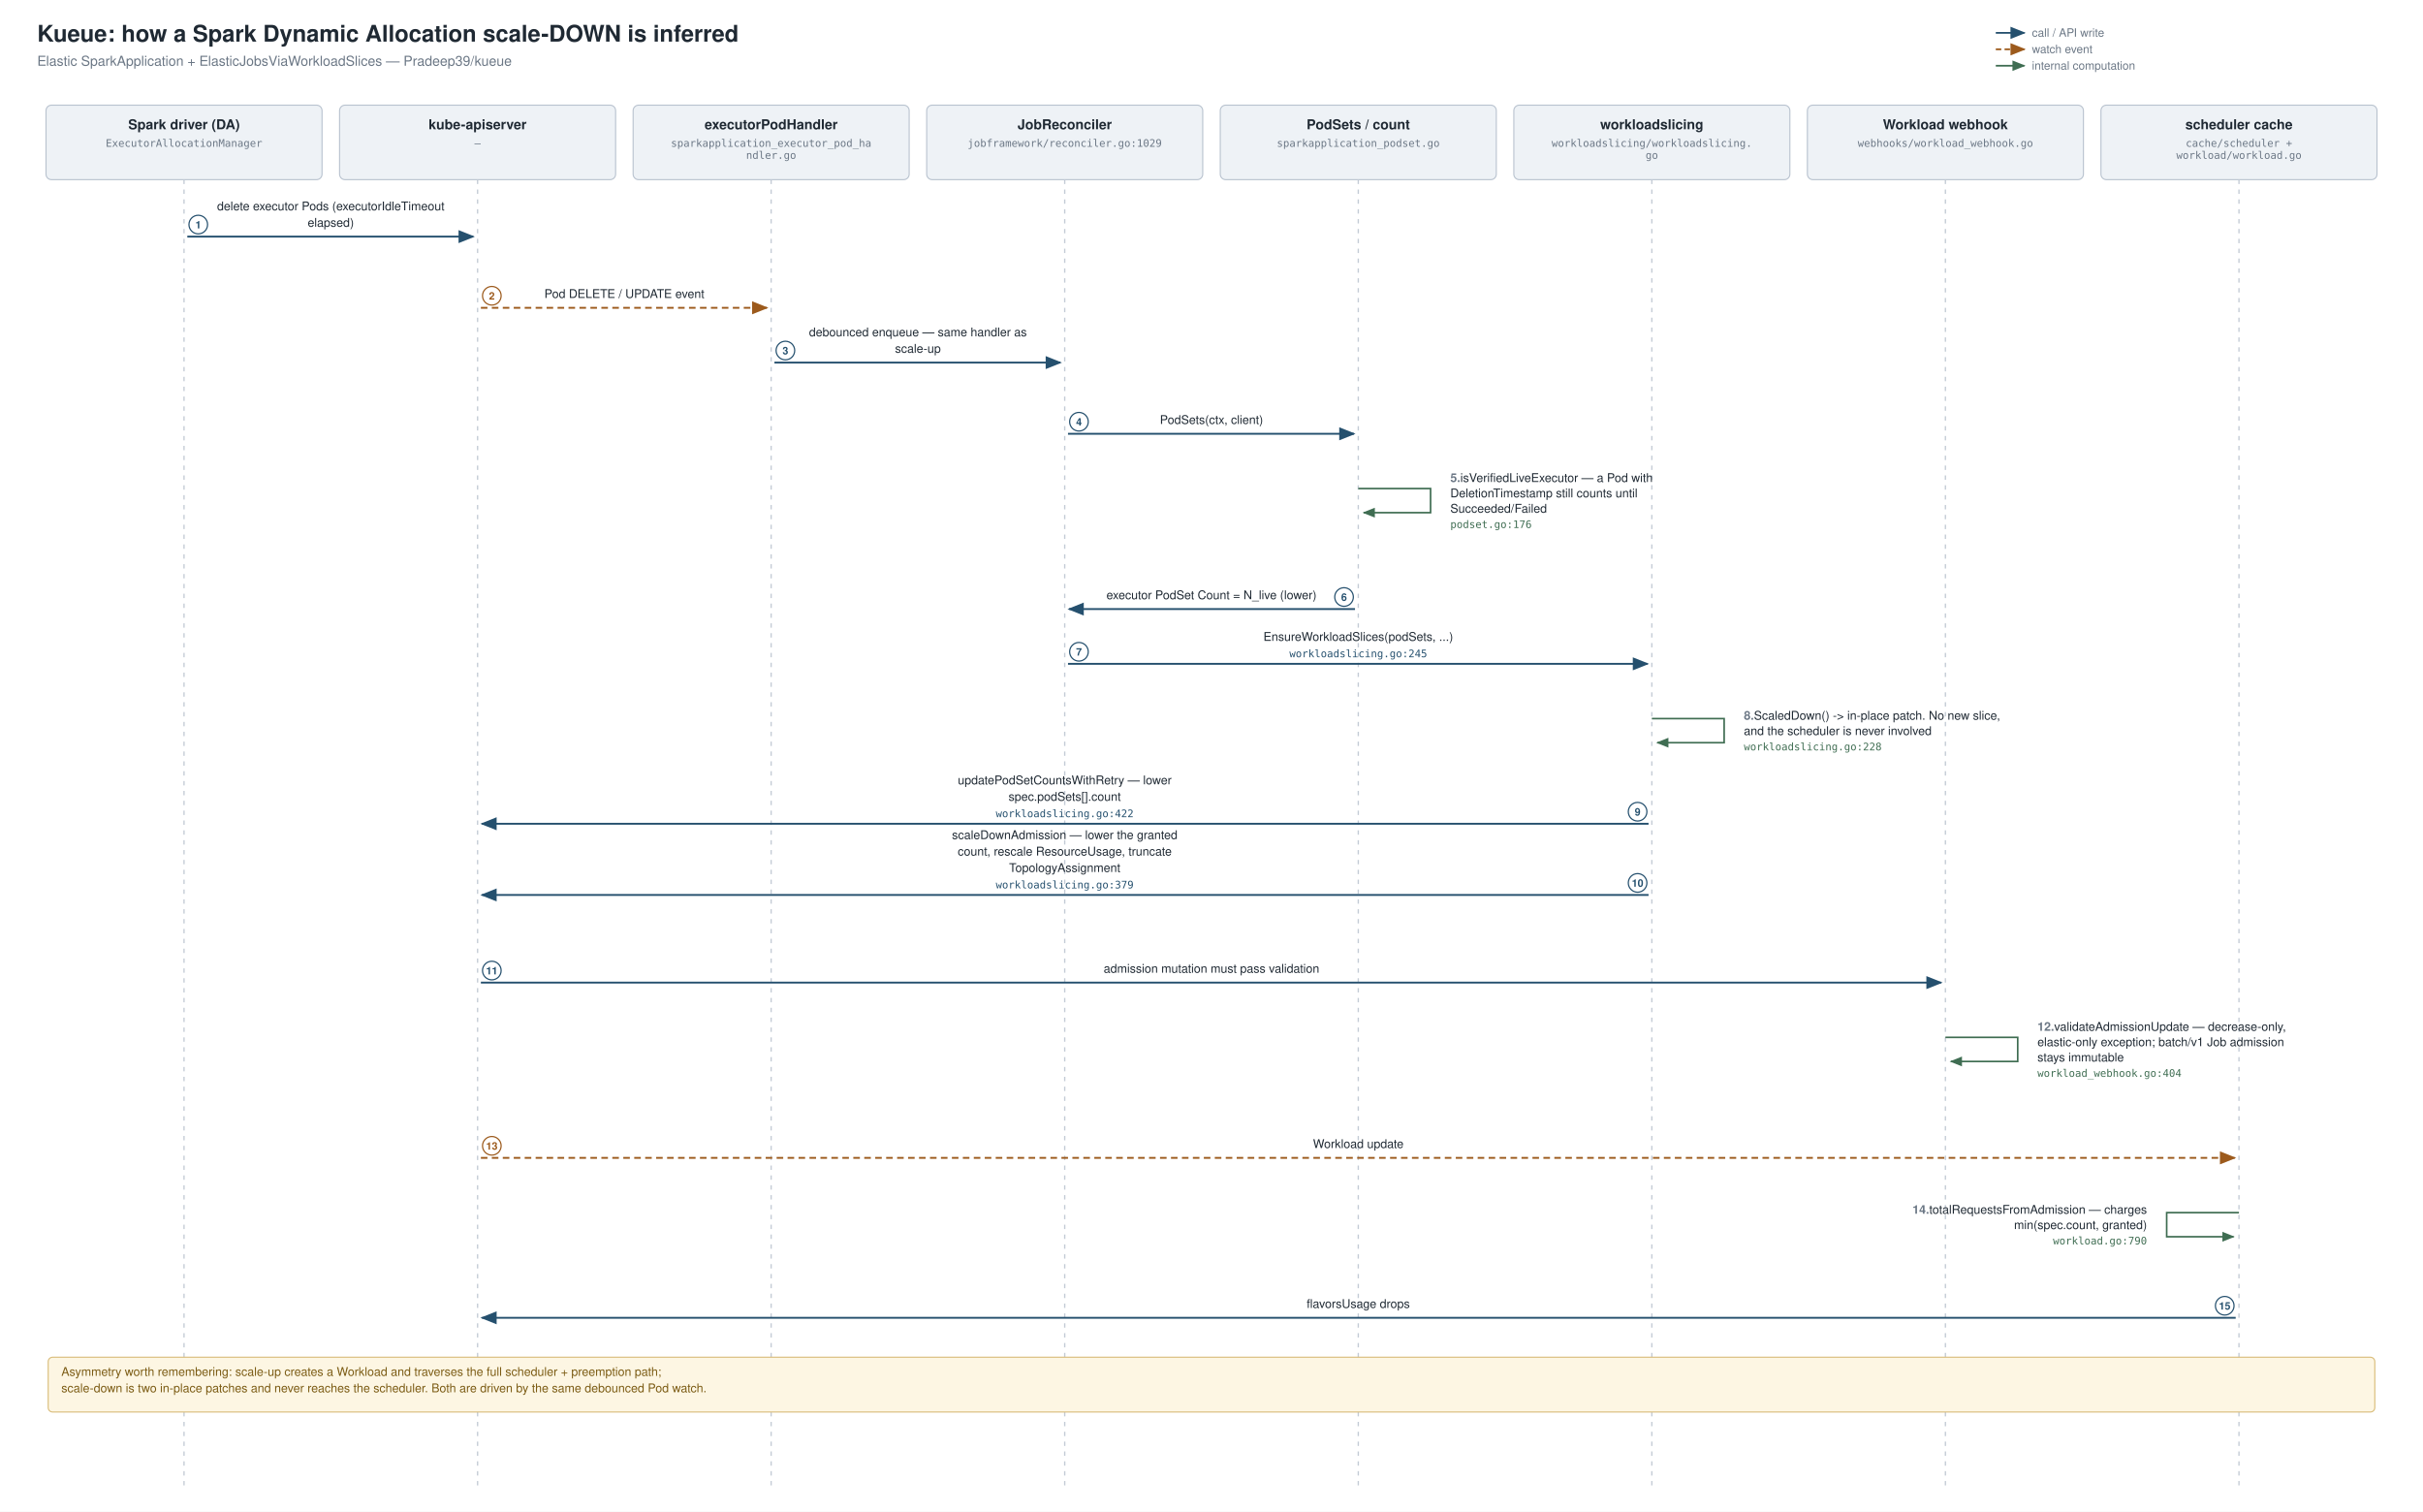
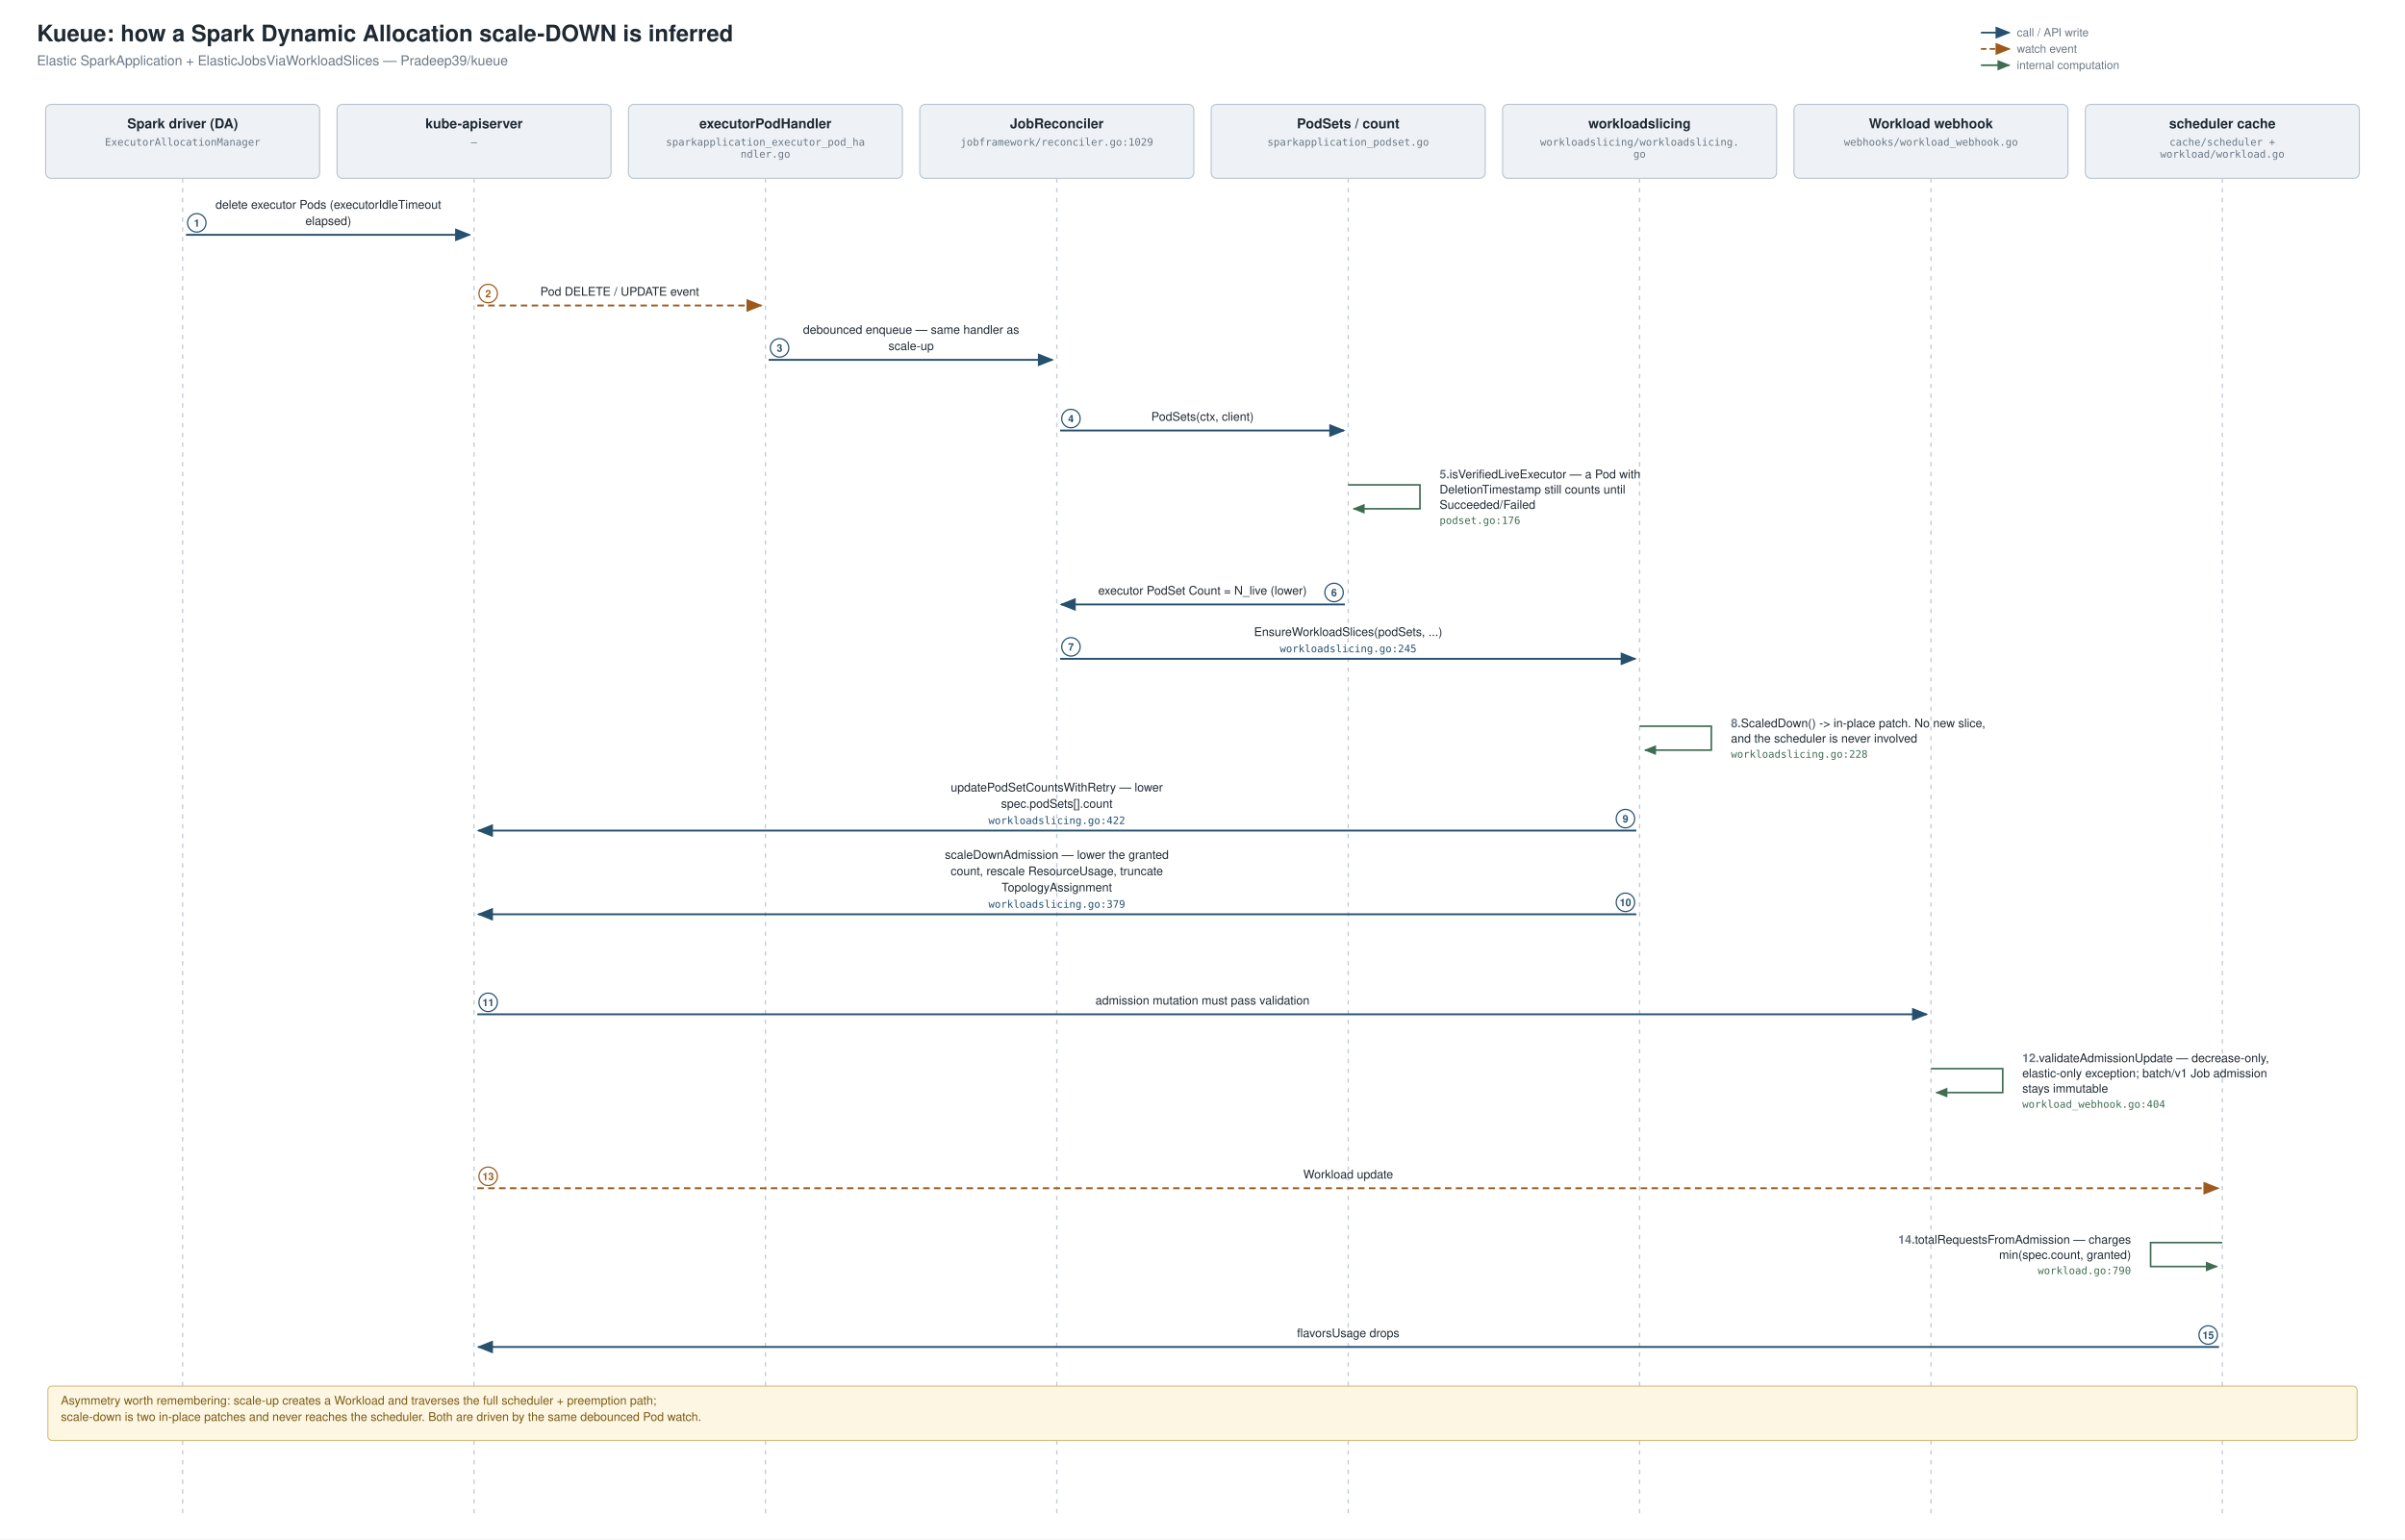
- <svg xmlns="http://www.w3.org/2000/svg" width="2212" height="1380" viewBox="0 0 2212 1380" font-family="Helvetica Neue, Helvetica, Arial, sans-serif">
+ <svg xmlns="http://www.w3.org/2000/svg" width="2212" height="1416" viewBox="0 0 2212 1416" font-family="Helvetica Neue, Helvetica, Arial, sans-serif">
  <defs>
    <marker id="ac" viewBox="0 0 10 8" refX="9" refY="4" markerWidth="9" markerHeight="7" orient="auto">
      <path d="M0 0 L10 4 L0 8 z" fill="#25506e" />
    </marker>
    <marker id="ae" viewBox="0 0 10 8" refX="9" refY="4" markerWidth="9" markerHeight="7" orient="auto">
      <path d="M0 0 L10 4 L0 8 z" fill="#9c5a1c" />
    </marker>
    <marker id="as" viewBox="0 0 10 8" refX="9" refY="4" markerWidth="8" markerHeight="6" orient="auto">
      <path d="M0 0 L10 4 L0 8 z" fill="#3f6d52" />
    </marker>
  </defs>
-   <rect width="2212" height="1380" fill="#ffffff" />
+   <rect width="2212" height="1416" fill="#ffffff" />
  <text x="34" y="38" font-size="21" font-weight="600" fill="#1f2933">Kueue: how a Spark Dynamic Allocation scale-DOWN is inferred</text>
  <text x="34" y="60" font-size="12.5" fill="#6b7785">Elastic SparkApplication + ElasticJobsViaWorkloadSlices — Pradeep39/kueue</text>
  <g font-size="10.5" fill="#6b7785">
    <line x1="1822" y1="30" x2="1848" y2="30" stroke="#25506e" stroke-width="1.6" marker-end="url(#ac)" />
    <text x="1855" y="33.5">call / API write</text>
    <line x1="1822" y1="45" x2="1848" y2="45" stroke="#9c5a1c" stroke-width="1.6" marker-end="url(#ae)" stroke-dasharray="5 3" />
    <text x="1855" y="48.5">watch event</text>
    <line x1="1822" y1="60" x2="1848" y2="60" stroke="#3f6d52" stroke-width="1.6" marker-end="url(#as)" />
    <text x="1855" y="63.5">internal computation</text>
  </g>
  <rect x="42" y="96" width="252" height="68" rx="5" fill="#eef2f6" stroke="#b9c3cf" />
  <text x="168" y="118" font-size="12.5" font-weight="600" text-anchor="middle" fill="#1f2933">Spark driver (DA)</text>
  <text x="168" y="134" font-size="9.5" font-family="Menlo, monospace" text-anchor="middle" fill="#6b7785">ExecutorAllocationManager</text>
-   <line x1="168" y1="164" x2="168" y2="1356" stroke="#c3cbd5" stroke-width="1.2" stroke-dasharray="4 5" />
+   <line x1="168" y1="164" x2="168" y2="1392" stroke="#c3cbd5" stroke-width="1.2" stroke-dasharray="4 5" />
  <rect x="310" y="96" width="252" height="68" rx="5" fill="#eef2f6" stroke="#b9c3cf" />
  <text x="436" y="118" font-size="12.5" font-weight="600" text-anchor="middle" fill="#1f2933">kube-apiserver</text>
  <text x="436" y="134" font-size="9.5" font-family="Menlo, monospace" text-anchor="middle" fill="#6b7785">—</text>
-   <line x1="436" y1="164" x2="436" y2="1356" stroke="#c3cbd5" stroke-width="1.2" stroke-dasharray="4 5" />
+   <line x1="436" y1="164" x2="436" y2="1392" stroke="#c3cbd5" stroke-width="1.2" stroke-dasharray="4 5" />
  <rect x="578" y="96" width="252" height="68" rx="5" fill="#eef2f6" stroke="#b9c3cf" />
  <text x="704" y="118" font-size="12.5" font-weight="600" text-anchor="middle" fill="#1f2933">executorPodHandler</text>
  <text x="704" y="134" font-size="9.5" font-family="Menlo, monospace" text-anchor="middle" fill="#6b7785">sparkapplication_executor_pod_ha</text>
  <text x="704" y="145" font-size="9.5" font-family="Menlo, monospace" text-anchor="middle" fill="#6b7785">ndler.go</text>
-   <line x1="704" y1="164" x2="704" y2="1356" stroke="#c3cbd5" stroke-width="1.2" stroke-dasharray="4 5" />
+   <line x1="704" y1="164" x2="704" y2="1392" stroke="#c3cbd5" stroke-width="1.2" stroke-dasharray="4 5" />
  <rect x="846" y="96" width="252" height="68" rx="5" fill="#eef2f6" stroke="#b9c3cf" />
  <text x="972" y="118" font-size="12.5" font-weight="600" text-anchor="middle" fill="#1f2933">JobReconciler</text>
  <text x="972" y="134" font-size="9.5" font-family="Menlo, monospace" text-anchor="middle" fill="#6b7785">jobframework/reconciler.go:1029</text>
-   <line x1="972" y1="164" x2="972" y2="1356" stroke="#c3cbd5" stroke-width="1.2" stroke-dasharray="4 5" />
+   <line x1="972" y1="164" x2="972" y2="1392" stroke="#c3cbd5" stroke-width="1.2" stroke-dasharray="4 5" />
  <rect x="1114" y="96" width="252" height="68" rx="5" fill="#eef2f6" stroke="#b9c3cf" />
  <text x="1240" y="118" font-size="12.5" font-weight="600" text-anchor="middle" fill="#1f2933">PodSets / count</text>
  <text x="1240" y="134" font-size="9.5" font-family="Menlo, monospace" text-anchor="middle" fill="#6b7785">sparkapplication_podset.go</text>
-   <line x1="1240" y1="164" x2="1240" y2="1356" stroke="#c3cbd5" stroke-width="1.2" stroke-dasharray="4 5" />
+   <line x1="1240" y1="164" x2="1240" y2="1392" stroke="#c3cbd5" stroke-width="1.2" stroke-dasharray="4 5" />
  <rect x="1382" y="96" width="252" height="68" rx="5" fill="#eef2f6" stroke="#b9c3cf" />
  <text x="1508" y="118" font-size="12.5" font-weight="600" text-anchor="middle" fill="#1f2933">workloadslicing</text>
  <text x="1508" y="134" font-size="9.5" font-family="Menlo, monospace" text-anchor="middle" fill="#6b7785">workloadslicing/workloadslicing.</text>
  <text x="1508" y="145" font-size="9.5" font-family="Menlo, monospace" text-anchor="middle" fill="#6b7785">go</text>
-   <line x1="1508" y1="164" x2="1508" y2="1356" stroke="#c3cbd5" stroke-width="1.2" stroke-dasharray="4 5" />
+   <line x1="1508" y1="164" x2="1508" y2="1392" stroke="#c3cbd5" stroke-width="1.2" stroke-dasharray="4 5" />
  <rect x="1650" y="96" width="252" height="68" rx="5" fill="#eef2f6" stroke="#b9c3cf" />
  <text x="1776" y="118" font-size="12.5" font-weight="600" text-anchor="middle" fill="#1f2933">Workload webhook</text>
  <text x="1776" y="134" font-size="9.5" font-family="Menlo, monospace" text-anchor="middle" fill="#6b7785">webhooks/workload_webhook.go</text>
-   <line x1="1776" y1="164" x2="1776" y2="1356" stroke="#c3cbd5" stroke-width="1.2" stroke-dasharray="4 5" />
+   <line x1="1776" y1="164" x2="1776" y2="1392" stroke="#c3cbd5" stroke-width="1.2" stroke-dasharray="4 5" />
  <rect x="1918" y="96" width="252" height="68" rx="5" fill="#eef2f6" stroke="#b9c3cf" />
  <text x="2044" y="118" font-size="12.5" font-weight="600" text-anchor="middle" fill="#1f2933">scheduler cache</text>
  <text x="2044" y="134" font-size="9.5" font-family="Menlo, monospace" text-anchor="middle" fill="#6b7785">cache/scheduler +</text>
  <text x="2044" y="145" font-size="9.5" font-family="Menlo, monospace" text-anchor="middle" fill="#6b7785">workload/workload.go</text>
-   <line x1="2044" y1="164" x2="2044" y2="1356" stroke="#c3cbd5" stroke-width="1.2" stroke-dasharray="4 5" />
+   <line x1="2044" y1="164" x2="2044" y2="1392" stroke="#c3cbd5" stroke-width="1.2" stroke-dasharray="4 5" />
  <line x1="171" y1="216" x2="432" y2="216" stroke="#25506e" stroke-width="1.7" marker-end="url(#ac)" />
  <text x="302" y="192" font-size="11" text-anchor="middle" fill="#1f2933">delete executor Pods (executorIdleTimeout</text>
  <text x="302" y="207" font-size="11" text-anchor="middle" fill="#1f2933">elapsed)</text>
  <circle cx="181" cy="205" r="8.5" fill="#ffffff" stroke="#25506e" stroke-width="1.1" />
  <text x="181" y="208.5" font-size="9.5" font-weight="600" text-anchor="middle" fill="#25506e">1</text>
  <line x1="439" y1="281" x2="700" y2="281" stroke="#9c5a1c" stroke-width="1.7" marker-end="url(#ae)" stroke-dasharray="6 4" />
  <text x="570" y="272" font-size="11" text-anchor="middle" fill="#1f2933">Pod DELETE / UPDATE event</text>
  <circle cx="449" cy="270" r="8.5" fill="#ffffff" stroke="#9c5a1c" stroke-width="1.1" />
  <text x="449" y="273.5" font-size="9.5" font-weight="600" text-anchor="middle" fill="#9c5a1c">2</text>
  <line x1="707" y1="331" x2="968" y2="331" stroke="#25506e" stroke-width="1.7" marker-end="url(#ac)" />
  <text x="838" y="307" font-size="11" text-anchor="middle" fill="#1f2933">debounced enqueue — same handler as</text>
  <text x="838" y="322" font-size="11" text-anchor="middle" fill="#1f2933">scale-up</text>
  <circle cx="717" cy="320" r="8.5" fill="#ffffff" stroke="#25506e" stroke-width="1.1" />
  <text x="717" y="323.5" font-size="9.5" font-weight="600" text-anchor="middle" fill="#25506e">3</text>
  <line x1="975" y1="396" x2="1236" y2="396" stroke="#25506e" stroke-width="1.7" marker-end="url(#ac)" />
  <text x="1106" y="387" font-size="11" text-anchor="middle" fill="#1f2933">PodSets(ctx, client)</text>
  <circle cx="985" cy="385" r="8.5" fill="#ffffff" stroke="#25506e" stroke-width="1.1" />
  <text x="985" y="388.5" font-size="9.5" font-weight="600" text-anchor="middle" fill="#25506e">4</text>
  <path d="M1240 446 L1306 446 L1306 468 L1245 468" fill="none" stroke="#3f6d52" stroke-width="1.5" marker-end="url(#as)" />
  <text x="1324" y="440" font-size="11" text-anchor="start" fill="#1f2933">
    <tspan fill="#6b7785" font-weight="600">5. </tspan>isVerifiedLiveExecutor — a Pod with</text>
  <text x="1324" y="454" font-size="11" text-anchor="start" fill="#1f2933">DeletionTimestamp still counts until</text>
  <text x="1324" y="468" font-size="11" text-anchor="start" fill="#1f2933">Succeeded/Failed</text>
  <text x="1324" y="482" font-size="9.5" font-family="Menlo, monospace" text-anchor="start" fill="#3f6d52">podset.go:176</text>
  <line x1="1237" y1="556" x2="976" y2="556" stroke="#25506e" stroke-width="1.7" marker-end="url(#ac)" />
  <text x="1106" y="547" font-size="11" text-anchor="middle" fill="#1f2933">executor PodSet Count = N_live (lower)</text>
  <circle cx="1227" cy="545" r="8.5" fill="#ffffff" stroke="#25506e" stroke-width="1.1" />
  <text x="1227" y="548.5" font-size="9.5" font-weight="600" text-anchor="middle" fill="#25506e">6</text>
  <line x1="975" y1="606" x2="1504" y2="606" stroke="#25506e" stroke-width="1.7" marker-end="url(#ac)" />
  <text x="1240" y="585" font-size="11" text-anchor="middle" fill="#1f2933">EnsureWorkloadSlices(podSets, ...)</text>
  <text x="1240" y="600" font-size="9.5" font-family="Menlo, monospace" text-anchor="middle" fill="#25506e">workloadslicing.go:245</text>
  <circle cx="985" cy="595" r="8.5" fill="#ffffff" stroke="#25506e" stroke-width="1.1" />
  <text x="985" y="598.5" font-size="9.5" font-weight="600" text-anchor="middle" fill="#25506e">7</text>
-   <path d="M1508 656 L1574 656 L1574 678 L1513 678" fill="none" stroke="#3f6d52" stroke-width="1.5" marker-end="url(#as)" />
-   <text x="1592" y="657" font-size="11" text-anchor="start" fill="#1f2933">
+   <path d="M1508 668 L1574 668 L1574 690 L1513 690" fill="none" stroke="#3f6d52" stroke-width="1.5" marker-end="url(#as)" />
+   <text x="1592" y="669" font-size="11" text-anchor="start" fill="#1f2933">
    <tspan fill="#6b7785" font-weight="600">8. </tspan>ScaledDown() -&gt; in-place patch. No new slice,</text>
-   <text x="1592" y="671" font-size="11" text-anchor="start" fill="#1f2933">and the scheduler is never involved</text>
-   <text x="1592" y="685" font-size="9.5" font-family="Menlo, monospace" text-anchor="start" fill="#3f6d52">workloadslicing.go:228</text>
-   <line x1="1505" y1="752" x2="440" y2="752" stroke="#25506e" stroke-width="1.7" marker-end="url(#ac)" />
-   <text x="972" y="716" font-size="11" text-anchor="middle" fill="#1f2933">updatePodSetCountsWithRetry — lower</text>
-   <text x="972" y="731" font-size="11" text-anchor="middle" fill="#1f2933">spec.podSets[].count</text>
-   <text x="972" y="746" font-size="9.5" font-family="Menlo, monospace" text-anchor="middle" fill="#25506e">workloadslicing.go:422</text>
-   <circle cx="1495" cy="741" r="8.5" fill="#ffffff" stroke="#25506e" stroke-width="1.1" />
-   <text x="1495" y="744.5" font-size="9.5" font-weight="600" text-anchor="middle" fill="#25506e">9</text>
-   <line x1="1505" y1="817" x2="440" y2="817" stroke="#25506e" stroke-width="1.7" marker-end="url(#ac)" />
-   <text x="972" y="766" font-size="11" text-anchor="middle" fill="#1f2933">scaleDownAdmission — lower the granted</text>
-   <text x="972" y="781" font-size="11" text-anchor="middle" fill="#1f2933">count, rescale ResourceUsage, truncate</text>
-   <text x="972" y="796" font-size="11" text-anchor="middle" fill="#1f2933">TopologyAssignment</text>
-   <text x="972" y="811" font-size="9.5" font-family="Menlo, monospace" text-anchor="middle" fill="#25506e">workloadslicing.go:379</text>
-   <circle cx="1495" cy="806" r="8.5" fill="#ffffff" stroke="#25506e" stroke-width="1.1" />
-   <text x="1495" y="809.5" font-size="9.5" font-weight="600" text-anchor="middle" fill="#25506e">10</text>
-   <line x1="439" y1="897" x2="1772" y2="897" stroke="#25506e" stroke-width="1.7" marker-end="url(#ac)" />
-   <text x="1106" y="888" font-size="11" text-anchor="middle" fill="#1f2933">admission mutation must pass validation</text>
-   <circle cx="449" cy="886" r="8.5" fill="#ffffff" stroke="#25506e" stroke-width="1.1" />
-   <text x="449" y="889.5" font-size="9.5" font-weight="600" text-anchor="middle" fill="#25506e">11</text>
-   <path d="M1776 947 L1842 947 L1842 969 L1781 969" fill="none" stroke="#3f6d52" stroke-width="1.5" marker-end="url(#as)" />
-   <text x="1860" y="941" font-size="11" text-anchor="start" fill="#1f2933">
+   <text x="1592" y="683" font-size="11" text-anchor="start" fill="#1f2933">and the scheduler is never involved</text>
+   <text x="1592" y="697" font-size="9.5" font-family="Menlo, monospace" text-anchor="start" fill="#3f6d52">workloadslicing.go:228</text>
+   <line x1="1505" y1="764" x2="440" y2="764" stroke="#25506e" stroke-width="1.7" marker-end="url(#ac)" />
+   <text x="972" y="728" font-size="11" text-anchor="middle" fill="#1f2933">updatePodSetCountsWithRetry — lower</text>
+   <text x="972" y="743" font-size="11" text-anchor="middle" fill="#1f2933">spec.podSets[].count</text>
+   <text x="972" y="758" font-size="9.5" font-family="Menlo, monospace" text-anchor="middle" fill="#25506e">workloadslicing.go:422</text>
+   <circle cx="1495" cy="753" r="8.5" fill="#ffffff" stroke="#25506e" stroke-width="1.1" />
+   <text x="1495" y="756.5" font-size="9.5" font-weight="600" text-anchor="middle" fill="#25506e">9</text>
+   <line x1="1505" y1="841" x2="440" y2="841" stroke="#25506e" stroke-width="1.7" marker-end="url(#ac)" />
+   <text x="972" y="790" font-size="11" text-anchor="middle" fill="#1f2933">scaleDownAdmission — lower the granted</text>
+   <text x="972" y="805" font-size="11" text-anchor="middle" fill="#1f2933">count, rescale ResourceUsage, truncate</text>
+   <text x="972" y="820" font-size="11" text-anchor="middle" fill="#1f2933">TopologyAssignment</text>
+   <text x="972" y="835" font-size="9.5" font-family="Menlo, monospace" text-anchor="middle" fill="#25506e">workloadslicing.go:379</text>
+   <circle cx="1495" cy="830" r="8.5" fill="#ffffff" stroke="#25506e" stroke-width="1.1" />
+   <text x="1495" y="833.5" font-size="9.5" font-weight="600" text-anchor="middle" fill="#25506e">10</text>
+   <line x1="439" y1="933" x2="1772" y2="933" stroke="#25506e" stroke-width="1.7" marker-end="url(#ac)" />
+   <text x="1106" y="924" font-size="11" text-anchor="middle" fill="#1f2933">admission mutation must pass validation</text>
+   <circle cx="449" cy="922" r="8.5" fill="#ffffff" stroke="#25506e" stroke-width="1.1" />
+   <text x="449" y="925.5" font-size="9.5" font-weight="600" text-anchor="middle" fill="#25506e">11</text>
+   <path d="M1776 983 L1842 983 L1842 1005 L1781 1005" fill="none" stroke="#3f6d52" stroke-width="1.5" marker-end="url(#as)" />
+   <text x="1860" y="977" font-size="11" text-anchor="start" fill="#1f2933">
    <tspan fill="#6b7785" font-weight="600">12. </tspan>validateAdmissionUpdate — decrease-only,</text>
-   <text x="1860" y="955" font-size="11" text-anchor="start" fill="#1f2933">elastic-only exception; batch/v1 Job admission</text>
-   <text x="1860" y="969" font-size="11" text-anchor="start" fill="#1f2933">stays immutable</text>
-   <text x="1860" y="983" font-size="9.5" font-family="Menlo, monospace" text-anchor="start" fill="#3f6d52">workload_webhook.go:404</text>
-   <line x1="439" y1="1057" x2="2040" y2="1057" stroke="#9c5a1c" stroke-width="1.7" marker-end="url(#ae)" stroke-dasharray="6 4" />
-   <text x="1240" y="1048" font-size="11" text-anchor="middle" fill="#1f2933">Workload update</text>
-   <circle cx="449" cy="1046" r="8.5" fill="#ffffff" stroke="#9c5a1c" stroke-width="1.1" />
-   <text x="449" y="1049.5" font-size="9.5" font-weight="600" text-anchor="middle" fill="#9c5a1c">13</text>
-   <path d="M2044 1107 L1978 1107 L1978 1129 L2039 1129" fill="none" stroke="#3f6d52" stroke-width="1.5" marker-end="url(#as)" />
-   <text x="1960" y="1108" font-size="11" text-anchor="end" fill="#1f2933">
+   <text x="1860" y="991" font-size="11" text-anchor="start" fill="#1f2933">elastic-only exception; batch/v1 Job admission</text>
+   <text x="1860" y="1005" font-size="11" text-anchor="start" fill="#1f2933">stays immutable</text>
+   <text x="1860" y="1019" font-size="9.5" font-family="Menlo, monospace" text-anchor="start" fill="#3f6d52">workload_webhook.go:404</text>
+   <line x1="439" y1="1093" x2="2040" y2="1093" stroke="#9c5a1c" stroke-width="1.7" marker-end="url(#ae)" stroke-dasharray="6 4" />
+   <text x="1240" y="1084" font-size="11" text-anchor="middle" fill="#1f2933">Workload update</text>
+   <circle cx="449" cy="1082" r="8.5" fill="#ffffff" stroke="#9c5a1c" stroke-width="1.1" />
+   <text x="449" y="1085.5" font-size="9.5" font-weight="600" text-anchor="middle" fill="#9c5a1c">13</text>
+   <path d="M2044 1143 L1978 1143 L1978 1165 L2039 1165" fill="none" stroke="#3f6d52" stroke-width="1.5" marker-end="url(#as)" />
+   <text x="1960" y="1144" font-size="11" text-anchor="end" fill="#1f2933">
    <tspan fill="#6b7785" font-weight="600">14. </tspan>totalRequestsFromAdmission — charges</text>
-   <text x="1960" y="1122" font-size="11" text-anchor="end" fill="#1f2933">min(spec.count, granted)</text>
-   <text x="1960" y="1136" font-size="9.5" font-family="Menlo, monospace" text-anchor="end" fill="#3f6d52">workload.go:790</text>
-   <line x1="2041" y1="1203" x2="440" y2="1203" stroke="#25506e" stroke-width="1.7" marker-end="url(#ac)" />
-   <text x="1240" y="1194" font-size="11" text-anchor="middle" fill="#1f2933">flavorsUsage drops</text>
-   <circle cx="2031" cy="1192" r="8.5" fill="#ffffff" stroke="#25506e" stroke-width="1.1" />
-   <text x="2031" y="1195.5" font-size="9.5" font-weight="600" text-anchor="middle" fill="#25506e">15</text>
-   <rect x="44" y="1239" width="2124" height="50" rx="4" fill="#fdf6e3" stroke="#d9bc7a" />
-   <text x="56" y="1256" font-size="11" fill="#7a5a12">Asymmetry worth remembering: scale-up creates a Workload and traverses the full scheduler + preemption path;</text>
-   <text x="56" y="1271" font-size="11" fill="#7a5a12">scale-down is two in-place patches and never reaches the scheduler. Both are driven by the same debounced Pod watch.</text>
+   <text x="1960" y="1158" font-size="11" text-anchor="end" fill="#1f2933">min(spec.count, granted)</text>
+   <text x="1960" y="1172" font-size="9.5" font-family="Menlo, monospace" text-anchor="end" fill="#3f6d52">workload.go:790</text>
+   <line x1="2041" y1="1239" x2="440" y2="1239" stroke="#25506e" stroke-width="1.7" marker-end="url(#ac)" />
+   <text x="1240" y="1230" font-size="11" text-anchor="middle" fill="#1f2933">flavorsUsage drops</text>
+   <circle cx="2031" cy="1228" r="8.5" fill="#ffffff" stroke="#25506e" stroke-width="1.1" />
+   <text x="2031" y="1231.5" font-size="9.5" font-weight="600" text-anchor="middle" fill="#25506e">15</text>
+   <rect x="44" y="1275" width="2124" height="50" rx="4" fill="#fdf6e3" stroke="#d9bc7a" />
+   <text x="56" y="1292" font-size="11" fill="#7a5a12">Asymmetry worth remembering: scale-up creates a Workload and traverses the full scheduler + preemption path;</text>
+   <text x="56" y="1307" font-size="11" fill="#7a5a12">scale-down is two in-place patches and never reaches the scheduler. Both are driven by the same debounced Pod watch.</text>
</svg>
